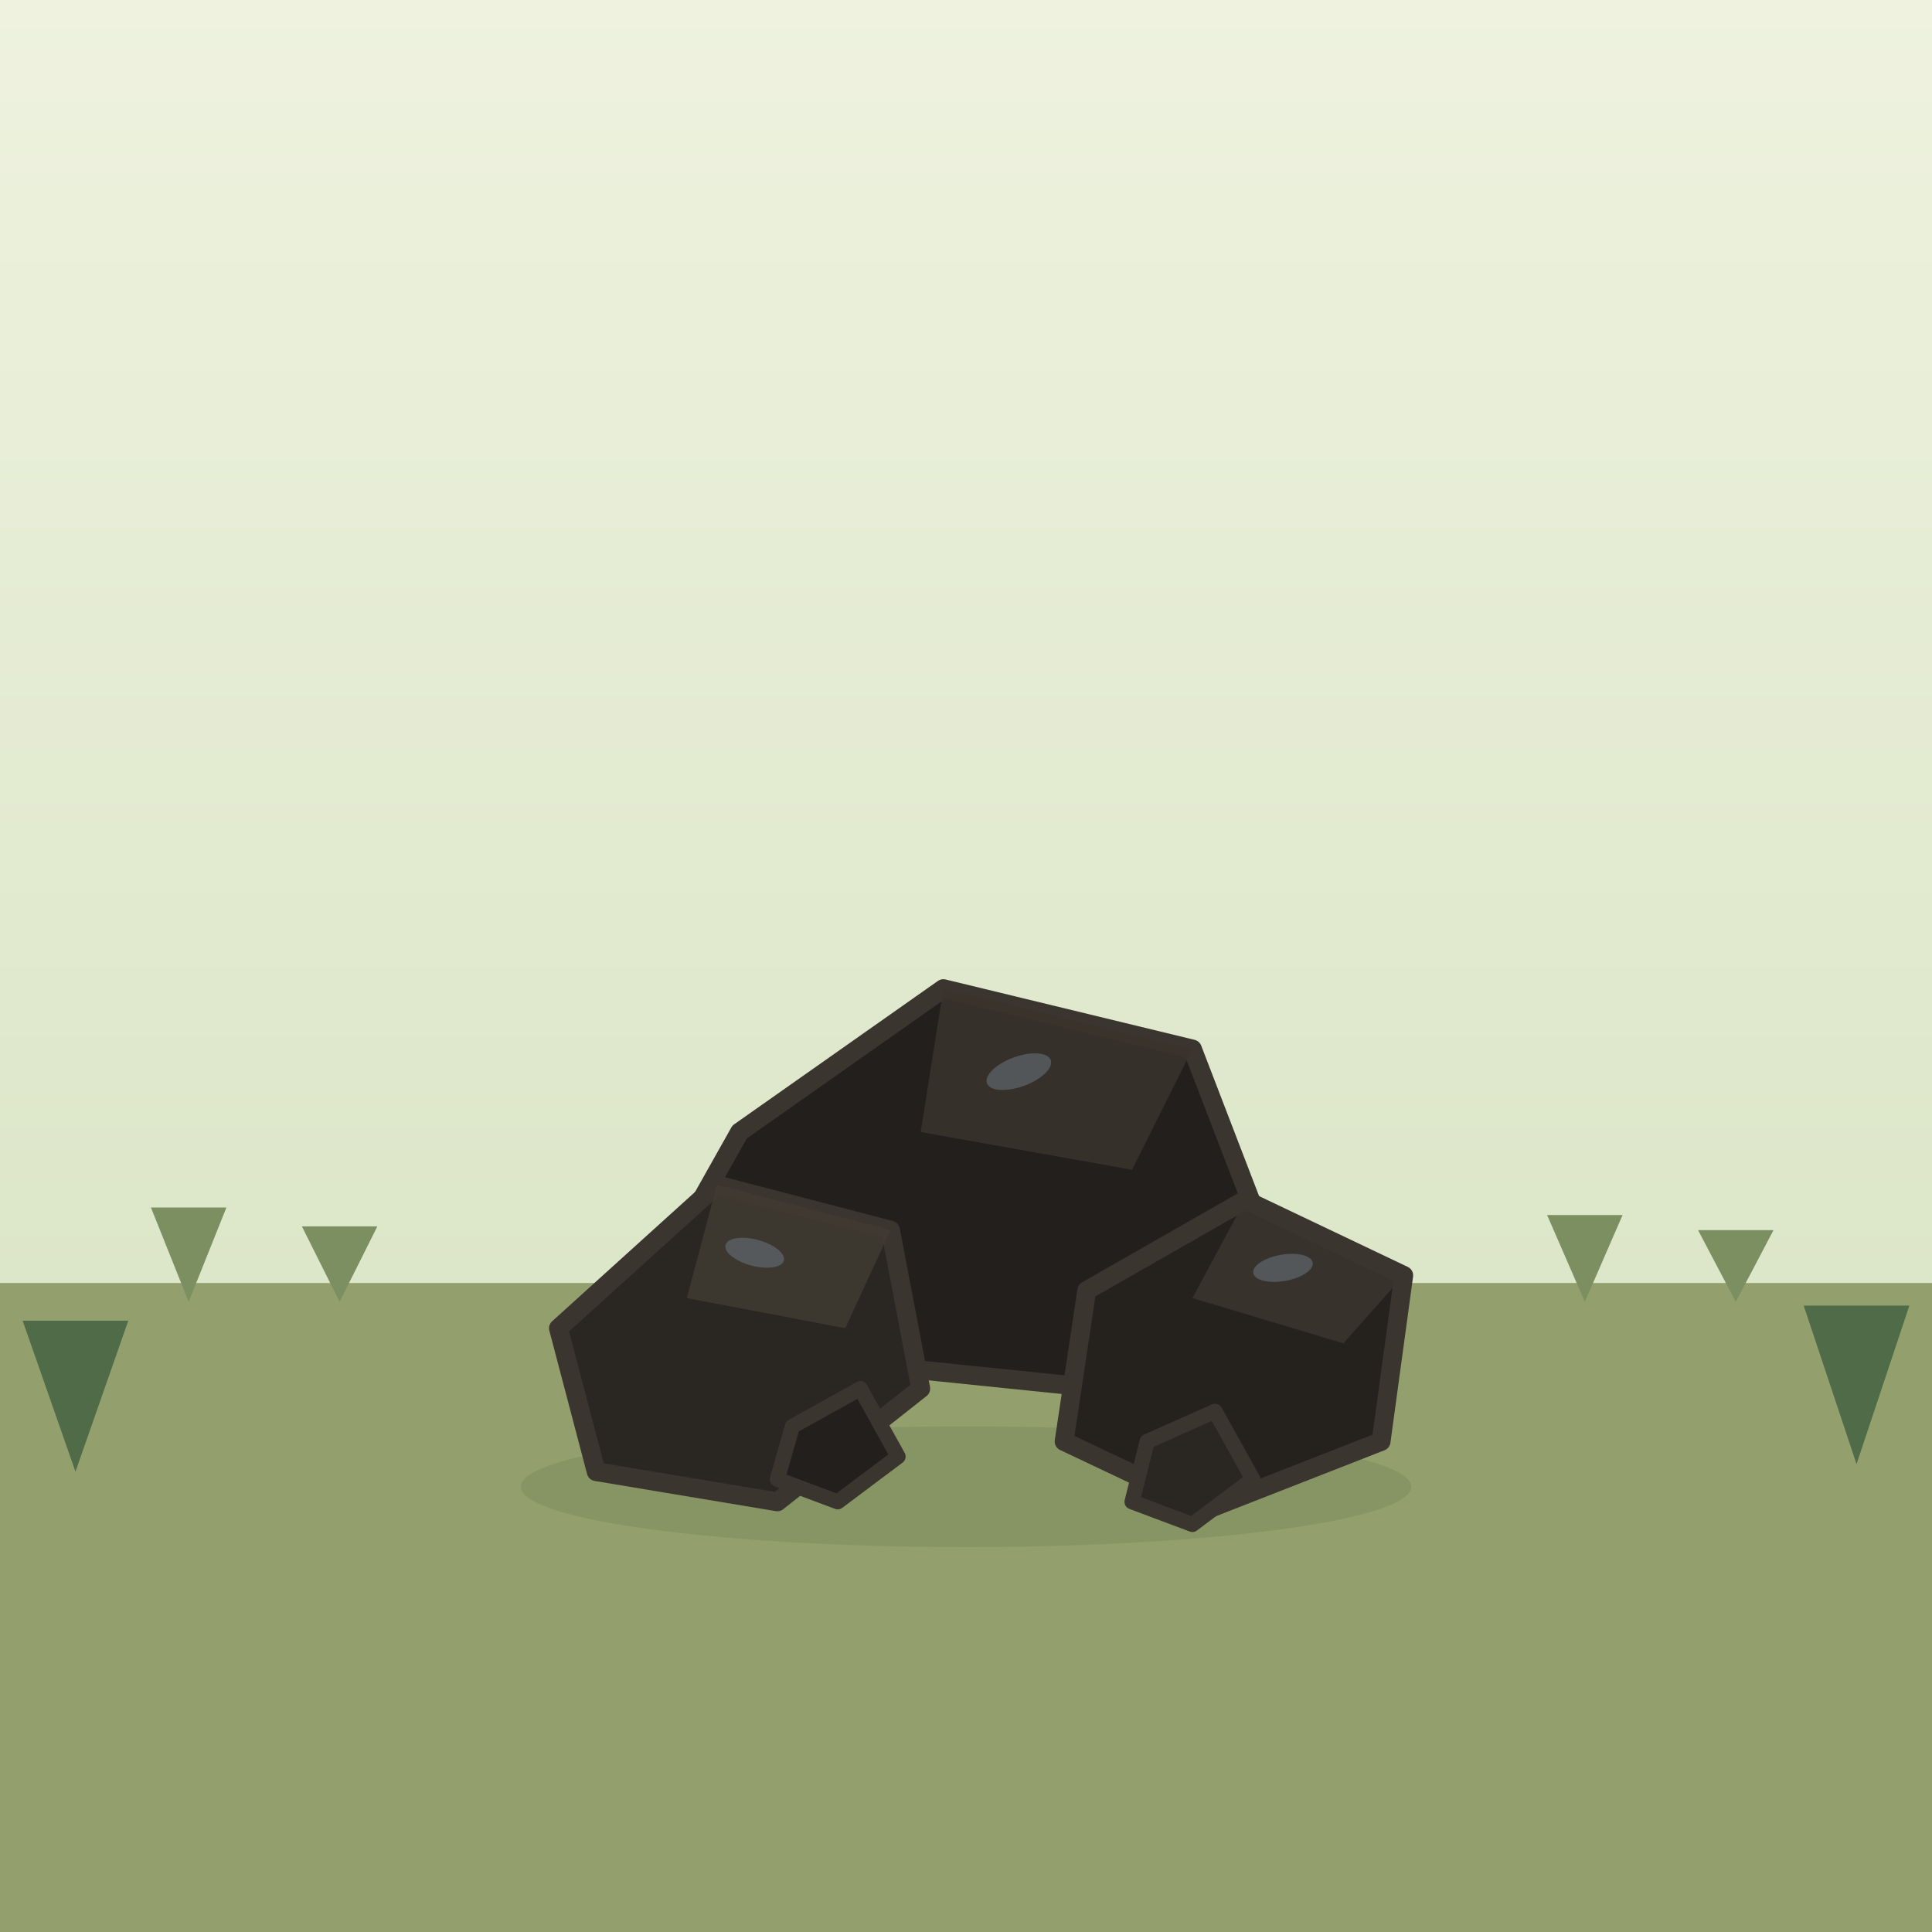
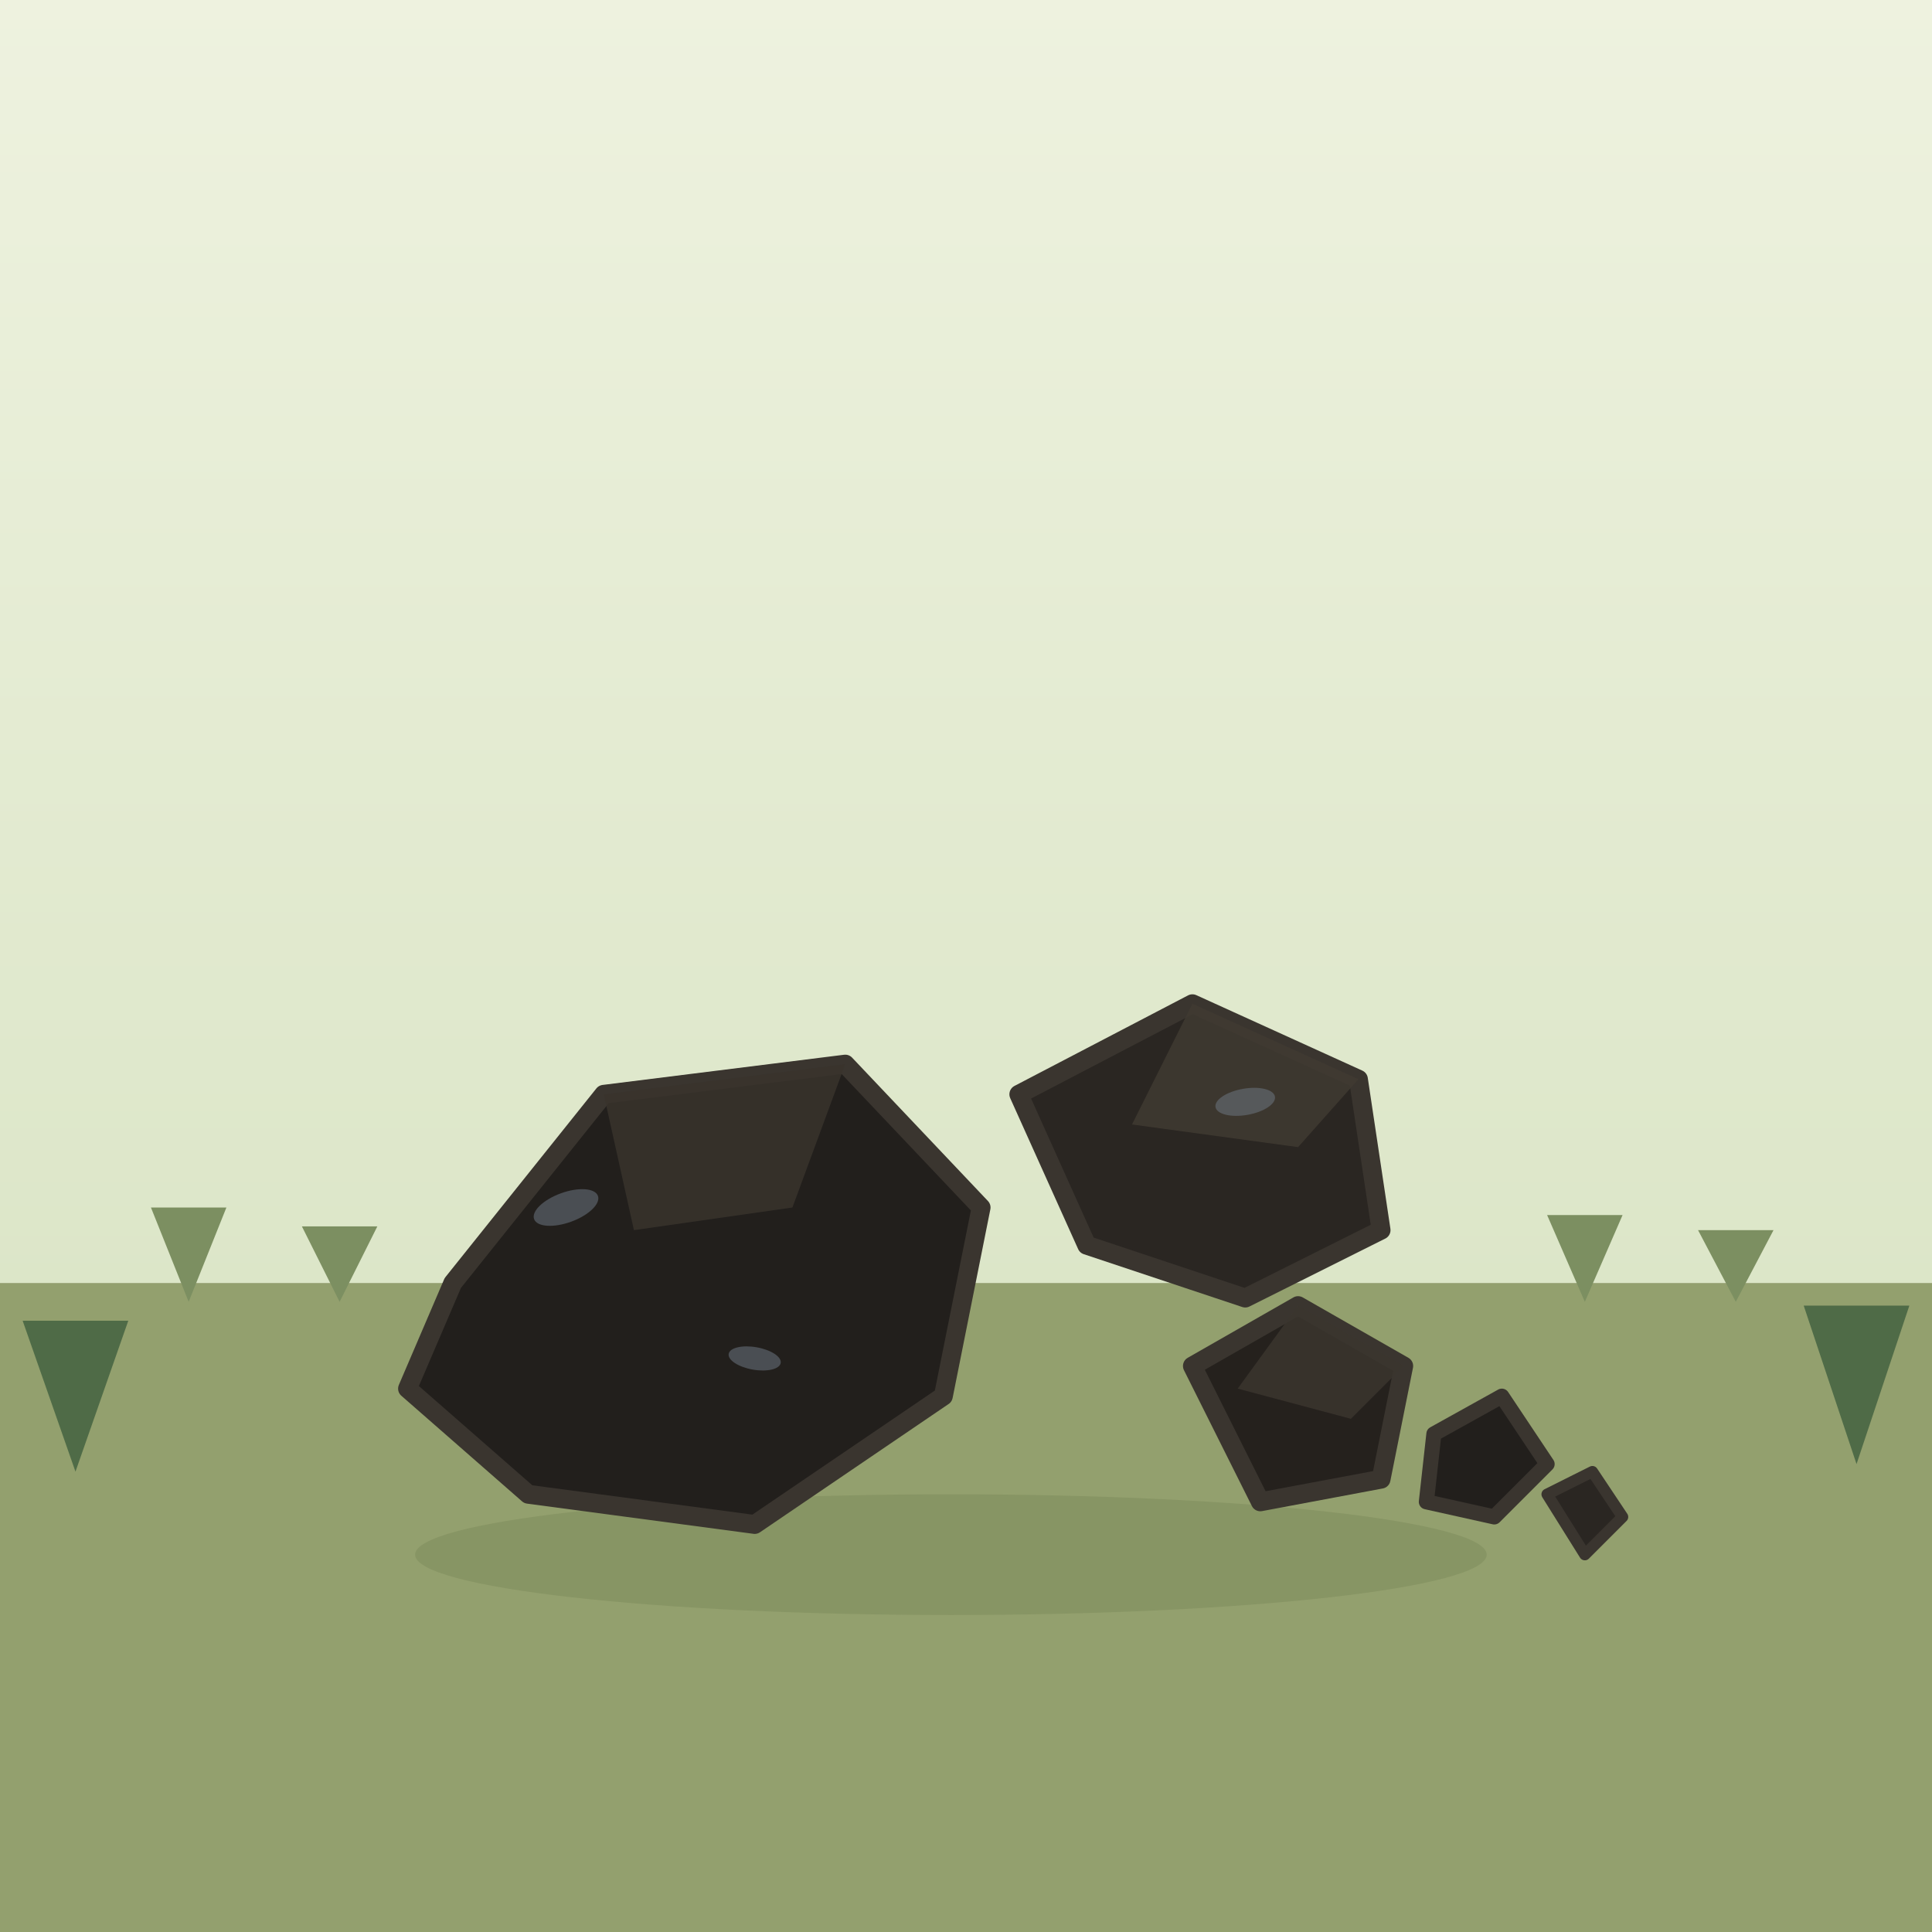
<svg xmlns="http://www.w3.org/2000/svg" viewBox="0 0 512 512" width="512" height="512">
  <defs>
    <linearGradient id="sky" x1="0" y1="0" x2="0" y2="1">
      <stop offset="0%" stop-color="#eef2df" />
      <stop offset="100%" stop-color="#dce6c8" />
    </linearGradient>
  </defs>
  <rect x="0" y="0" width="512" height="340" fill="url(#sky)" />
  <rect x="0" y="340" width="512" height="172" fill="#93a06e" />
  <g fill="#7c8f61">
    <polygon points="50,345 40,320 60,320" />
    <polygon points="90,345 80,325 100,325" />
    <polygon points="420,345 410,322 430,322" />
    <polygon points="460,345 450,326 470,326" />
  </g>
  <g fill="#4f6b47">
    <polygon points="20,390 6,350 34,350" />
    <polygon points="492,388 478,346 506,346" />
  </g>
-   <ellipse cx="256" cy="394" rx="118" ry="16" fill="#7c8a5a" opacity="0.5" />
-   <polygon points="196,300 250,262 316,278 336,330 292,368 214,360 178,332" fill="#221f1c" stroke="#3a352f" stroke-width="5" stroke-linejoin="round" />
-   <polygon points="250,262 316,278 300,310 244,300" fill="#38332c" opacity="0.85" />
-   <polygon points="148,352 190,314 236,326 244,368 206,398 158,390" fill="#2a2622" stroke="#3a352f" stroke-width="5" stroke-linejoin="round" />
-   <polygon points="190,314 236,326 224,352 182,344" fill="#403a31" opacity="0.85" />
-   <polygon points="288,342 330,318 372,338 366,382 320,400 282,382" fill="#25211d" stroke="#3a352f" stroke-width="5" stroke-linejoin="round" />
-   <polygon points="330,318 372,338 356,356 316,344" fill="#3a352e" opacity="0.85" />
+   <ellipse cx="252" cy="412" rx="142" ry="16" fill="#7c8a5a" opacity="0.5" />
+   <polygon points="120,340 160,290 224,282 260,320 250,370 200,404 140,396 108,368" fill="#221f1c" stroke="#3a352f" stroke-width="5" stroke-linejoin="round" />
+   <polygon points="160,290 224,282 210,320 168,326" fill="#38332c" opacity="0.85" />
+   <polygon points="270,290 316,266 360,286 366,326 330,344 288,330" fill="#2a2622" stroke="#3a352f" stroke-width="5" stroke-linejoin="round" />
+   <polygon points="316,266 360,286 344,304 300,298" fill="#403a31" opacity="0.85" />
+   <polygon points="316,362 344,346 372,362 366,392 334,398" fill="#25211d" stroke="#3a352f" stroke-width="5" stroke-linejoin="round" />
+   <polygon points="344,346 372,362 358,376 328,368" fill="#3a352e" opacity="0.85" />
  <g fill="#6b7480" opacity="0.55">
-     <ellipse cx="270" cy="284" rx="9" ry="4" transform="rotate(-20 270 284)" />
-     <ellipse cx="200" cy="332" rx="8" ry="3.5" transform="rotate(15 200 332)" />
-     <ellipse cx="340" cy="336" rx="8" ry="3.5" transform="rotate(-10 340 336)" />
+     <ellipse cx="150" cy="320" rx="9" ry="4" transform="rotate(-20 150 320)" />
+     <ellipse cx="200" cy="360" rx="7" ry="3" transform="rotate(10 200 360)" />
+     <ellipse cx="330" cy="292" rx="8" ry="3.5" transform="rotate(-10 330 292)" />
  </g>
-   <polygon points="210,378 228,368 238,386 222,398 206,392" fill="#221f1c" stroke="#3a352f" stroke-width="4" stroke-linejoin="round" />
-   <polygon points="304,382 322,374 332,392 316,404 300,398" fill="#2a2622" stroke="#3a352f" stroke-width="4" stroke-linejoin="round" />
+   <polygon points="380,380 398,370 410,388 396,402 378,398" fill="#221f1c" stroke="#3a352f" stroke-width="4" stroke-linejoin="round" />
+   <polygon points="410,396 422,390 430,402 420,412" fill="#2a2622" stroke="#3a352f" stroke-width="3" stroke-linejoin="round" />
</svg>
